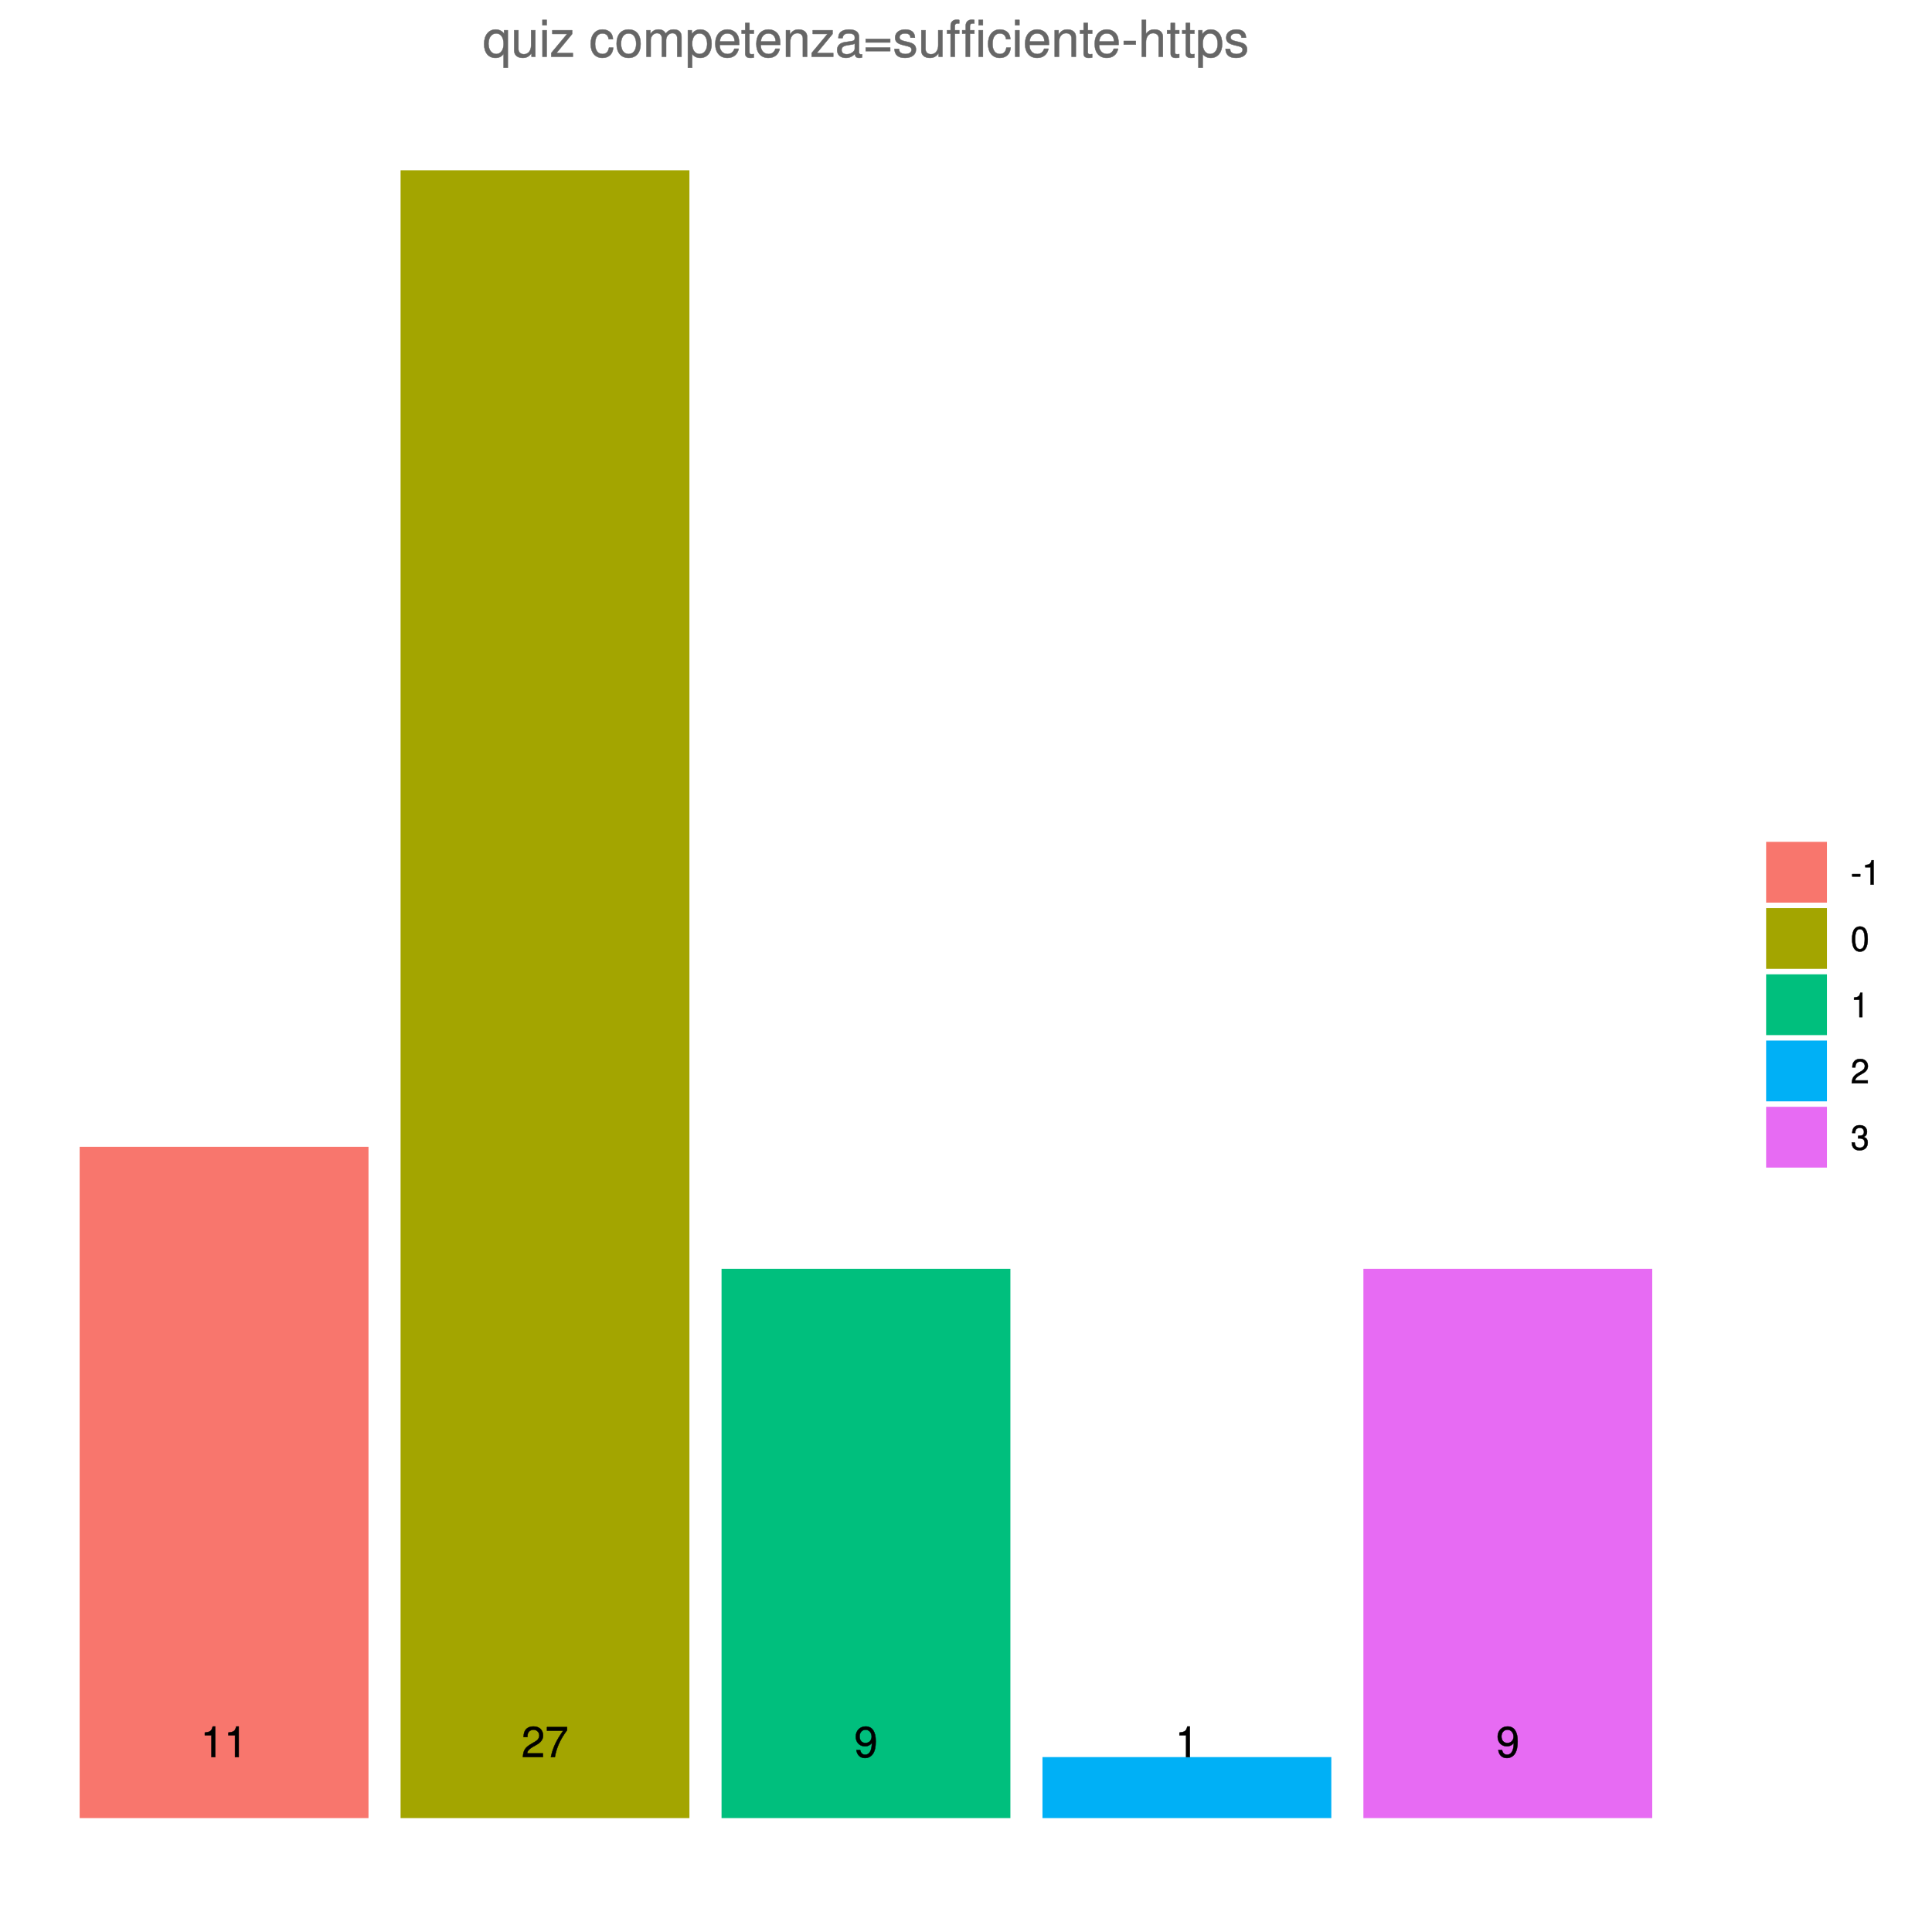
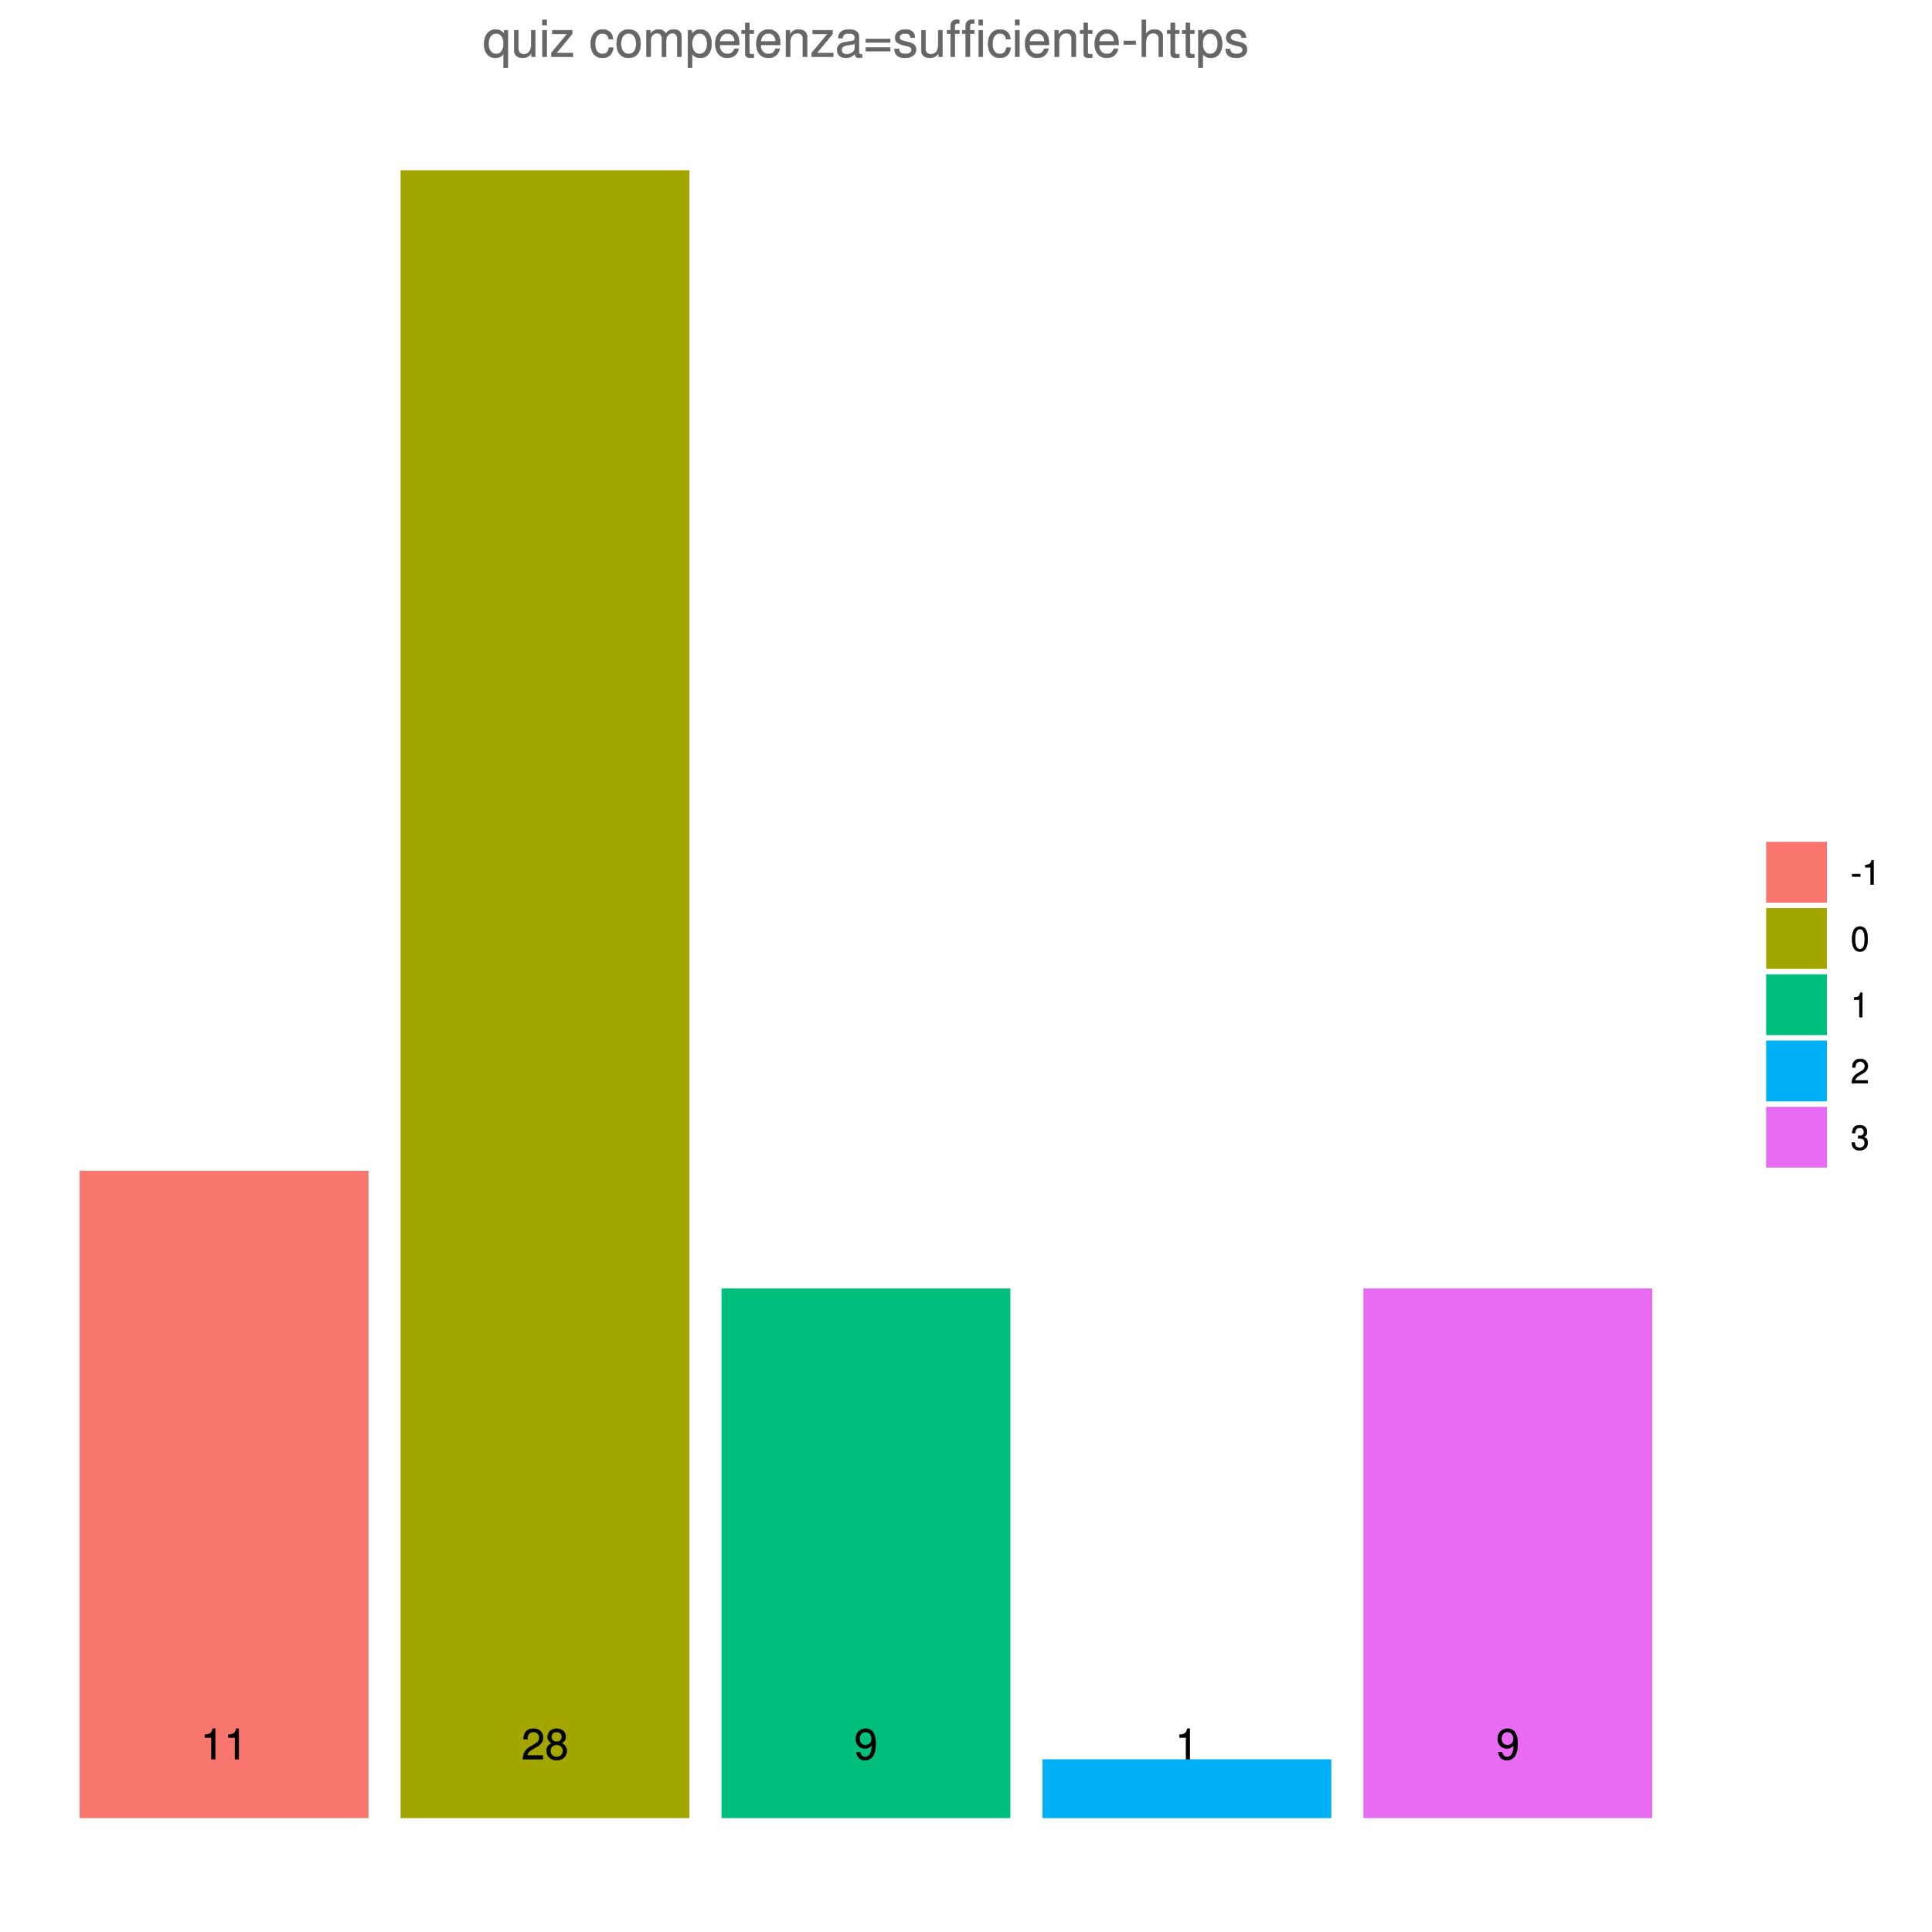
<svg xmlns="http://www.w3.org/2000/svg" width="504px" height="504px" viewBox="0 0 504 504" version="1.1">
  <g transform="translate(0, 504) scale(1, -1)">
    <g id="gridSVG" fill="none" stroke="rgb(0,0,0)" stroke-dasharray="none" stroke-width="0.75" font-size="12" font-family="Helvetica, Arial, FreeSans, Liberation Sans, Nimbus Sans L, sans-serif" opacity="1" stroke-linecap="round" stroke-linejoin="round" stroke-miterlimit="10" stroke-opacity="1" fill-opacity="0" font-weight="normal" font-style="normal">
      <g id="layout.1" class="viewport">
        <g id="layout.2" class="forcedgrob gtable gTree grob gDesc">
          <defs>
            <clipPath id="layout::background.1-11-12-1.1.clipPath">
              <rect x="0" y="0" width="504" height="504" fill="none" stroke="none" />
            </clipPath>
          </defs>
          <g id="layout::background.1-11-12-1.1" clip-path="url(#layout::background.1-11-12-1.1.clipPath)" class="viewport">
            <g id="background.1-11-12-1.1" class="forcedgrob gTableChild rect grob gDesc">
              <rect id="background.1-11-12-1.1.1" x="0" y="0" width="504" height="504" transform="" stroke-width="1.07" stroke="rgb(255,255,255)" fill="rgb(255,255,255)" stroke-dasharray="none" stroke-opacity="1" fill-opacity="1" />
            </g>
          </g>
          <defs>
            <clipPath id="layout::panel.7-5-7-5.1.clipPath">
              <rect x="8.22" y="8.22" width="435.36" height="472.85" fill="none" stroke="none" />
            </clipPath>
          </defs>
          <g id="layout::panel.7-5-7-5.1" clip-path="url(#layout::panel.7-5-7-5.1.clipPath)" class="viewport">
            <g id="panel.7-5-7-5.1" class="forcedgrob gTableChild gTree grob gDesc">
-               <g id="grill.gTree.10449.1" class="gTree grob gDesc">
-                 <g id="panel.background..rect.10445.1" class="rect grob gDesc">
-                   <rect id="panel.background..rect.10445.1.1" x="8.22" y="8.22" width="435.36" height="472.85" transform="" stroke-width="1.07" stroke="none" fill="rgb(255,255,255)" stroke-dasharray="none" stroke-opacity="0" fill-opacity="1" />
-                 </g>
-               </g>
-               <g id="geom_rect.rect.10440.1" class="rect grob gDesc">
-                 <rect id="geom_rect.rect.10440.1.1" x="20.78" y="29.71" width="75.35" height="175.13" transform="" stroke="none" fill="rgb(248,118,109)" stroke-width="1.07" stroke-dasharray="none" stroke-linecap="butt" stroke-opacity="0" fill-opacity="1" />
-                 <rect id="geom_rect.rect.10440.1.2" x="104.5" y="29.71" width="75.35" height="429.86" transform="" stroke="none" fill="rgb(163,165,0)" stroke-width="1.07" stroke-dasharray="none" stroke-linecap="butt" stroke-opacity="0" fill-opacity="1" />
-                 <rect id="geom_rect.rect.10440.1.3" x="188.23" y="29.71" width="75.35" height="143.29" transform="" stroke="none" fill="rgb(0,191,125)" stroke-width="1.07" stroke-dasharray="none" stroke-linecap="butt" stroke-opacity="0" fill-opacity="1" />
-                 <rect id="geom_rect.rect.10440.1.4" x="271.95" y="29.71" width="75.35" height="15.92" transform="" stroke="none" fill="rgb(0,176,246)" stroke-width="1.07" stroke-dasharray="none" stroke-linecap="butt" stroke-opacity="0" fill-opacity="1" />
-                 <rect id="geom_rect.rect.10440.1.5" x="355.67" y="29.71" width="75.35" height="143.29" transform="" stroke="none" fill="rgb(231,107,243)" stroke-width="1.07" stroke-dasharray="none" stroke-linecap="butt" stroke-opacity="0" fill-opacity="1" />
-               </g>
-               <g id="GRID.text.10441.1" class="text grob gDesc">
-                 <g id="GRID.text.10441.1.1" transform="translate(58.45, 45.63)" stroke-width="0.1">
-                   <g id="GRID.text.10441.1.1.scale" transform="scale(1, -1)">
-                     <text x="0" y="0" id="GRID.text.10441.1.1.text" text-anchor="middle" stroke="rgb(0,0,0)" font-size="11.04" font-family="Helvetica, Arial, FreeSans, Liberation Sans, Nimbus Sans L, sans-serif" fill="rgb(0,0,0)" stroke-opacity="1" fill-opacity="1" font-weight="normal" font-style="normal">
-                       <tspan id="GRID.text.10441.1.1.tspan.1" dy="0" x="0">11</tspan>
-                     </text>
-                   </g>
-                 </g>
-                 <g id="GRID.text.10441.1.2" transform="translate(142.18, 45.63)" stroke-width="0.1">
-                   <g id="GRID.text.10441.1.2.scale" transform="scale(1, -1)">
-                     <text x="0" y="0" id="GRID.text.10441.1.2.text" text-anchor="middle" stroke="rgb(0,0,0)" font-size="11.04" font-family="Helvetica, Arial, FreeSans, Liberation Sans, Nimbus Sans L, sans-serif" fill="rgb(0,0,0)" stroke-opacity="1" fill-opacity="1" font-weight="normal" font-style="normal">
-                       <tspan id="GRID.text.10441.1.2.tspan.1" dy="0" x="0">27</tspan>
-                     </text>
-                   </g>
-                 </g>
-                 <g id="GRID.text.10441.1.3" transform="translate(225.9, 45.63)" stroke-width="0.1">
-                   <g id="GRID.text.10441.1.3.scale" transform="scale(1, -1)">
-                     <text x="0" y="0" id="GRID.text.10441.1.3.text" text-anchor="middle" stroke="rgb(0,0,0)" font-size="11.04" font-family="Helvetica, Arial, FreeSans, Liberation Sans, Nimbus Sans L, sans-serif" fill="rgb(0,0,0)" stroke-opacity="1" fill-opacity="1" font-weight="normal" font-style="normal">
-                       <tspan id="GRID.text.10441.1.3.tspan.1" dy="0" x="0">9</tspan>
-                     </text>
-                   </g>
-                 </g>
-                 <g id="GRID.text.10441.1.4" transform="translate(309.63, 45.63)" stroke-width="0.1">
-                   <g id="GRID.text.10441.1.4.scale" transform="scale(1, -1)">
-                     <text x="0" y="0" id="GRID.text.10441.1.4.text" text-anchor="middle" stroke="rgb(0,0,0)" font-size="11.04" font-family="Helvetica, Arial, FreeSans, Liberation Sans, Nimbus Sans L, sans-serif" fill="rgb(0,0,0)" stroke-opacity="1" fill-opacity="1" font-weight="normal" font-style="normal">
-                       <tspan id="GRID.text.10441.1.4.tspan.1" dy="0" x="0">1</tspan>
-                     </text>
-                   </g>
-                 </g>
-                 <g id="GRID.text.10441.1.5" transform="translate(393.35, 45.63)" stroke-width="0.1">
-                   <g id="GRID.text.10441.1.5.scale" transform="scale(1, -1)">
-                     <text x="0" y="0" id="GRID.text.10441.1.5.text" text-anchor="middle" stroke="rgb(0,0,0)" font-size="11.04" font-family="Helvetica, Arial, FreeSans, Liberation Sans, Nimbus Sans L, sans-serif" fill="rgb(0,0,0)" stroke-opacity="1" fill-opacity="1" font-weight="normal" font-style="normal">
-                       <tspan id="GRID.text.10441.1.5.tspan.1" dy="0" x="0">9</tspan>
+               <g id="grill.gTree.10522.1" class="gTree grob gDesc">
+                 <g id="panel.background..rect.10518.1" class="rect grob gDesc">
+                   <rect id="panel.background..rect.10518.1.1" x="8.22" y="8.22" width="435.36" height="472.85" transform="" stroke-width="1.07" stroke="none" fill="rgb(255,255,255)" stroke-dasharray="none" stroke-opacity="0" fill-opacity="1" />
+                 </g>
+               </g>
+               <g id="geom_rect.rect.10513.1" class="rect grob gDesc">
+                 <rect id="geom_rect.rect.10513.1.1" x="20.78" y="29.71" width="75.35" height="168.87" transform="" stroke="none" fill="rgb(248,118,109)" stroke-width="1.07" stroke-dasharray="none" stroke-linecap="butt" stroke-opacity="0" fill-opacity="1" />
+                 <rect id="geom_rect.rect.10513.1.2" x="104.5" y="29.71" width="75.35" height="429.86" transform="" stroke="none" fill="rgb(163,165,0)" stroke-width="1.07" stroke-dasharray="none" stroke-linecap="butt" stroke-opacity="0" fill-opacity="1" />
+                 <rect id="geom_rect.rect.10513.1.3" x="188.23" y="29.71" width="75.35" height="138.17" transform="" stroke="none" fill="rgb(0,191,125)" stroke-width="1.07" stroke-dasharray="none" stroke-linecap="butt" stroke-opacity="0" fill-opacity="1" />
+                 <rect id="geom_rect.rect.10513.1.4" x="271.95" y="29.71" width="75.35" height="15.35" transform="" stroke="none" fill="rgb(0,176,246)" stroke-width="1.07" stroke-dasharray="none" stroke-linecap="butt" stroke-opacity="0" fill-opacity="1" />
+                 <rect id="geom_rect.rect.10513.1.5" x="355.67" y="29.71" width="75.35" height="138.17" transform="" stroke="none" fill="rgb(231,107,243)" stroke-width="1.07" stroke-dasharray="none" stroke-linecap="butt" stroke-opacity="0" fill-opacity="1" />
+               </g>
+               <g id="GRID.text.10514.1" class="text grob gDesc">
+                 <g id="GRID.text.10514.1.1" transform="translate(58.45, 45.06)" stroke-width="0.1">
+                   <g id="GRID.text.10514.1.1.scale" transform="scale(1, -1)">
+                     <text x="0" y="0" id="GRID.text.10514.1.1.text" text-anchor="middle" stroke="rgb(0,0,0)" font-size="11.04" font-family="Helvetica, Arial, FreeSans, Liberation Sans, Nimbus Sans L, sans-serif" fill="rgb(0,0,0)" stroke-opacity="1" fill-opacity="1" font-weight="normal" font-style="normal">
+                       <tspan id="GRID.text.10514.1.1.tspan.1" dy="0" x="0">11</tspan>
+                     </text>
+                   </g>
+                 </g>
+                 <g id="GRID.text.10514.1.2" transform="translate(142.18, 45.06)" stroke-width="0.1">
+                   <g id="GRID.text.10514.1.2.scale" transform="scale(1, -1)">
+                     <text x="0" y="0" id="GRID.text.10514.1.2.text" text-anchor="middle" stroke="rgb(0,0,0)" font-size="11.04" font-family="Helvetica, Arial, FreeSans, Liberation Sans, Nimbus Sans L, sans-serif" fill="rgb(0,0,0)" stroke-opacity="1" fill-opacity="1" font-weight="normal" font-style="normal">
+                       <tspan id="GRID.text.10514.1.2.tspan.1" dy="0" x="0">28</tspan>
+                     </text>
+                   </g>
+                 </g>
+                 <g id="GRID.text.10514.1.3" transform="translate(225.9, 45.06)" stroke-width="0.1">
+                   <g id="GRID.text.10514.1.3.scale" transform="scale(1, -1)">
+                     <text x="0" y="0" id="GRID.text.10514.1.3.text" text-anchor="middle" stroke="rgb(0,0,0)" font-size="11.04" font-family="Helvetica, Arial, FreeSans, Liberation Sans, Nimbus Sans L, sans-serif" fill="rgb(0,0,0)" stroke-opacity="1" fill-opacity="1" font-weight="normal" font-style="normal">
+                       <tspan id="GRID.text.10514.1.3.tspan.1" dy="0" x="0">9</tspan>
+                     </text>
+                   </g>
+                 </g>
+                 <g id="GRID.text.10514.1.4" transform="translate(309.63, 45.06)" stroke-width="0.1">
+                   <g id="GRID.text.10514.1.4.scale" transform="scale(1, -1)">
+                     <text x="0" y="0" id="GRID.text.10514.1.4.text" text-anchor="middle" stroke="rgb(0,0,0)" font-size="11.04" font-family="Helvetica, Arial, FreeSans, Liberation Sans, Nimbus Sans L, sans-serif" fill="rgb(0,0,0)" stroke-opacity="1" fill-opacity="1" font-weight="normal" font-style="normal">
+                       <tspan id="GRID.text.10514.1.4.tspan.1" dy="0" x="0">1</tspan>
+                     </text>
+                   </g>
+                 </g>
+                 <g id="GRID.text.10514.1.5" transform="translate(393.35, 45.06)" stroke-width="0.1">
+                   <g id="GRID.text.10514.1.5.scale" transform="scale(1, -1)">
+                     <text x="0" y="0" id="GRID.text.10514.1.5.text" text-anchor="middle" stroke="rgb(0,0,0)" font-size="11.04" font-family="Helvetica, Arial, FreeSans, Liberation Sans, Nimbus Sans L, sans-serif" fill="rgb(0,0,0)" stroke-opacity="1" fill-opacity="1" font-weight="normal" font-style="normal">
+                       <tspan id="GRID.text.10514.1.5.tspan.1" dy="0" x="0">9</tspan>
                    </text>
                  </g>
                </g>
              </g>
            </g>
          </g>
          <g id="layout::spacer.8-6-8-6.1" class="viewport" />
          <g id="layout::spacer.8-4-8-4.1" class="viewport" />
          <g id="layout::spacer.6-6-6-6.1" class="viewport" />
          <g id="layout::spacer.6-4-6-4.1" class="viewport" />
          <g id="layout::axis-t.6-5-6-5.1" class="viewport" />
          <g id="layout::axis-l.7-4-7-4.1" class="viewport">
-             <g id="layout::axis-l.7-4-7-4::GRID.VP.2720.1" class="viewport">
+             <g id="layout::axis-l.7-4-7-4::GRID.VP.2741.1" class="viewport">
              <g id="axis-l.7-4-7-4.1" class="forcedgrob gTableChild absoluteGrob gTree grob gDesc">
-                 <g id="layout::axis-l.7-4-7-4::GRID.VP.2720::axis.1" class="viewport">
+                 <g id="layout::axis-l.7-4-7-4::GRID.VP.2741::axis.1" class="viewport">
                  <g id="axis.1" class="forcedgrob gtable gTree grob gDesc">
-                     <g id="layout::axis-l.7-4-7-4::GRID.VP.2720::axis::axis.1-1-1-1.1" class="viewport" />
-                     <g id="layout::axis-l.7-4-7-4::GRID.VP.2720::axis::axis.1-2-1-2.1" class="viewport" />
+                     <g id="layout::axis-l.7-4-7-4::GRID.VP.2741::axis::axis.1-1-1-1.1" class="viewport" />
+                     <g id="layout::axis-l.7-4-7-4::GRID.VP.2741::axis::axis.1-2-1-2.1" class="viewport" />
                  </g>
                </g>
              </g>
            </g>
          </g>
          <g id="layout::axis-r.7-6-7-6.1" class="viewport" />
          <g id="layout::axis-b.8-5-8-5.1" class="viewport">
-             <g id="layout::axis-b.8-5-8-5::GRID.VP.2719.1" class="viewport">
+             <g id="layout::axis-b.8-5-8-5::GRID.VP.2740.1" class="viewport">
              <g id="axis-b.8-5-8-5.1" class="forcedgrob gTableChild absoluteGrob gTree grob gDesc">
-                 <g id="layout::axis-b.8-5-8-5::GRID.VP.2719::axis.1" class="viewport">
+                 <g id="layout::axis-b.8-5-8-5::GRID.VP.2740::axis.1" class="viewport">
                  <g id="axis.2" class="forcedgrob gtable gTree grob gDesc">
-                     <g id="layout::axis-b.8-5-8-5::GRID.VP.2719::axis::axis.1-1-1-1.1" class="viewport" />
-                     <g id="layout::axis-b.8-5-8-5::GRID.VP.2719::axis::axis.2-1-2-1.1" class="viewport" />
+                     <g id="layout::axis-b.8-5-8-5::GRID.VP.2740::axis::axis.1-1-1-1.1" class="viewport" />
+                     <g id="layout::axis-b.8-5-8-5::GRID.VP.2740::axis::axis.2-1-2-1.1" class="viewport" />
                  </g>
                </g>
              </g>
            </g>
          </g>
          <g id="layout::xlab-t.5-5-5-5.1" class="viewport" />
          <g id="layout::xlab-b.9-5-9-5.1" class="viewport" />
          <g id="layout::ylab-l.7-3-7-3.1" class="viewport" />
          <g id="layout::ylab-r.7-7-7-7.1" class="viewport" />
          <g id="layout::guide-box.7-9-7-9.1" class="viewport">
-             <g id="layout::guide-box.7-9-7-9::GRID.VP.2737.1" class="viewport">
-               <g id="layout::guide-box.7-9-7-9::GRID.VP.2737::guide-box.7-9-7-9.1" class="viewport">
+             <g id="layout::guide-box.7-9-7-9::GRID.VP.2758.1" class="viewport">
+               <g id="layout::guide-box.7-9-7-9::GRID.VP.2758::guide-box.7-9-7-9.1" class="viewport">
                <g id="guide-box.7-9-7-9.1" class="forcedgrob gTableChild gtable gTree grob gDesc">
-                   <g id="layout::guide-box.7-9-7-9::GRID.VP.2737::guide-box.7-9-7-9::legend.box.background.2-4-4-2.1" class="viewport" />
-                   <g id="layout::guide-box.7-9-7-9::GRID.VP.2737::guide-box.7-9-7-9::guides.3-3-3-3.1" class="viewport">
-                     <g id="layout::guide-box.7-9-7-9::GRID.VP.2737::guide-box.7-9-7-9::guides.3-3-3-3::GRID.VP.2736.1" class="viewport">
-                       <g id="layout::guide-box.7-9-7-9::GRID.VP.2737::guide-box.7-9-7-9::guides.3-3-3-3::GRID.VP.2736::guides.3-3-3-3.1" class="viewport">
+                   <g id="layout::guide-box.7-9-7-9::GRID.VP.2758::guide-box.7-9-7-9::legend.box.background.2-4-4-2.1" class="viewport" />
+                   <g id="layout::guide-box.7-9-7-9::GRID.VP.2758::guide-box.7-9-7-9::guides.3-3-3-3.1" class="viewport">
+                     <g id="layout::guide-box.7-9-7-9::GRID.VP.2758::guide-box.7-9-7-9::guides.3-3-3-3::GRID.VP.2757.1" class="viewport">
+                       <g id="layout::guide-box.7-9-7-9::GRID.VP.2758::guide-box.7-9-7-9::guides.3-3-3-3::GRID.VP.2757::guides.3-3-3-3.1" class="viewport">
                        <g id="guides.3-3-3-3.1" class="forcedgrob gTableChild gtable gTree grob gDesc">
-                           <g id="layout::guide-box.7-9-7-9::GRID.VP.2737::guide-box.7-9-7-9::guides.3-3-3-3::GRID.VP.2736::guides.3-3-3-3::background.1-6-9-1.1" class="viewport">
+                           <g id="layout::guide-box.7-9-7-9::GRID.VP.2758::guide-box.7-9-7-9::guides.3-3-3-3::GRID.VP.2757::guides.3-3-3-3::background.1-6-9-1.1" class="viewport">
                            <g id="background.1-6-9-1.1" class="forcedgrob gTableChild rect grob gDesc">
                              <rect id="background.1-6-9-1.1.1" x="454.54" y="193.22" width="43.98" height="102.84" transform="" stroke-width="1.07" stroke="none" fill="rgb(255,255,255)" stroke-dasharray="none" stroke-opacity="0" fill-opacity="1" />
                            </g>
                          </g>
-                           <g id="layout::guide-box.7-9-7-9::GRID.VP.2737::guide-box.7-9-7-9::guides.3-3-3-3::GRID.VP.2736::guides.3-3-3-3::title.2-5-2-2.1" class="viewport" />
-                           <g id="layout::guide-box.7-9-7-9::GRID.VP.2737::guide-box.7-9-7-9::guides.3-3-3-3::GRID.VP.2736::guides.3-3-3-3::key-3-1-bg.4-2-4-2.1" class="viewport" />
-                           <g id="layout::guide-box.7-9-7-9::GRID.VP.2737::guide-box.7-9-7-9::guides.3-3-3-3::GRID.VP.2736::guides.3-3-3-3::key-3-1-1.4-2-4-2.1" class="viewport">
+                           <g id="layout::guide-box.7-9-7-9::GRID.VP.2758::guide-box.7-9-7-9::guides.3-3-3-3::GRID.VP.2757::guides.3-3-3-3::title.2-5-2-2.1" class="viewport" />
+                           <g id="layout::guide-box.7-9-7-9::GRID.VP.2758::guide-box.7-9-7-9::guides.3-3-3-3::GRID.VP.2757::guides.3-3-3-3::key-3-1-bg.4-2-4-2.1" class="viewport" />
+                           <g id="layout::guide-box.7-9-7-9::GRID.VP.2758::guide-box.7-9-7-9::guides.3-3-3-3::GRID.VP.2757::guides.3-3-3-3::key-3-1-1.4-2-4-2.1" class="viewport">
                            <g id="key-3-1-1.4-2-4-2.1" class="forcedgrob gTableChild rect grob gDesc">
                              <rect id="key-3-1-1.4-2-4-2.1.1" x="460.73" y="268.53" width="15.86" height="15.86" transform="" stroke="none" fill="rgb(248,118,109)" stroke-dasharray="none" stroke-width="1.07" stroke-linejoin="miter" stroke-opacity="0" fill-opacity="1" />
                            </g>
                          </g>
-                           <g id="layout::guide-box.7-9-7-9::GRID.VP.2737::guide-box.7-9-7-9::guides.3-3-3-3::GRID.VP.2736::guides.3-3-3-3::key-4-1-bg.5-2-5-2.1" class="viewport" />
-                           <g id="layout::guide-box.7-9-7-9::GRID.VP.2737::guide-box.7-9-7-9::guides.3-3-3-3::GRID.VP.2736::guides.3-3-3-3::key-4-1-1.5-2-5-2.1" class="viewport">
+                           <g id="layout::guide-box.7-9-7-9::GRID.VP.2758::guide-box.7-9-7-9::guides.3-3-3-3::GRID.VP.2757::guides.3-3-3-3::key-4-1-bg.5-2-5-2.1" class="viewport" />
+                           <g id="layout::guide-box.7-9-7-9::GRID.VP.2758::guide-box.7-9-7-9::guides.3-3-3-3::GRID.VP.2757::guides.3-3-3-3::key-4-1-1.5-2-5-2.1" class="viewport">
                            <g id="key-4-1-1.5-2-5-2.1" class="forcedgrob gTableChild rect grob gDesc">
                              <rect id="key-4-1-1.5-2-5-2.1.1" x="460.73" y="251.25" width="15.86" height="15.86" transform="" stroke="none" fill="rgb(163,165,0)" stroke-dasharray="none" stroke-width="1.07" stroke-linejoin="miter" stroke-opacity="0" fill-opacity="1" />
                            </g>
                          </g>
-                           <g id="layout::guide-box.7-9-7-9::GRID.VP.2737::guide-box.7-9-7-9::guides.3-3-3-3::GRID.VP.2736::guides.3-3-3-3::key-5-1-bg.6-2-6-2.1" class="viewport" />
-                           <g id="layout::guide-box.7-9-7-9::GRID.VP.2737::guide-box.7-9-7-9::guides.3-3-3-3::GRID.VP.2736::guides.3-3-3-3::key-5-1-1.6-2-6-2.1" class="viewport">
+                           <g id="layout::guide-box.7-9-7-9::GRID.VP.2758::guide-box.7-9-7-9::guides.3-3-3-3::GRID.VP.2757::guides.3-3-3-3::key-5-1-bg.6-2-6-2.1" class="viewport" />
+                           <g id="layout::guide-box.7-9-7-9::GRID.VP.2758::guide-box.7-9-7-9::guides.3-3-3-3::GRID.VP.2757::guides.3-3-3-3::key-5-1-1.6-2-6-2.1" class="viewport">
                            <g id="key-5-1-1.6-2-6-2.1" class="forcedgrob gTableChild rect grob gDesc">
                              <rect id="key-5-1-1.6-2-6-2.1.1" x="460.73" y="233.97" width="15.86" height="15.86" transform="" stroke="none" fill="rgb(0,191,125)" stroke-dasharray="none" stroke-width="1.07" stroke-linejoin="miter" stroke-opacity="0" fill-opacity="1" />
                            </g>
                          </g>
-                           <g id="layout::guide-box.7-9-7-9::GRID.VP.2737::guide-box.7-9-7-9::guides.3-3-3-3::GRID.VP.2736::guides.3-3-3-3::key-6-1-bg.7-2-7-2.1" class="viewport" />
-                           <g id="layout::guide-box.7-9-7-9::GRID.VP.2737::guide-box.7-9-7-9::guides.3-3-3-3::GRID.VP.2736::guides.3-3-3-3::key-6-1-1.7-2-7-2.1" class="viewport">
+                           <g id="layout::guide-box.7-9-7-9::GRID.VP.2758::guide-box.7-9-7-9::guides.3-3-3-3::GRID.VP.2757::guides.3-3-3-3::key-6-1-bg.7-2-7-2.1" class="viewport" />
+                           <g id="layout::guide-box.7-9-7-9::GRID.VP.2758::guide-box.7-9-7-9::guides.3-3-3-3::GRID.VP.2757::guides.3-3-3-3::key-6-1-1.7-2-7-2.1" class="viewport">
                            <g id="key-6-1-1.7-2-7-2.1" class="forcedgrob gTableChild rect grob gDesc">
                              <rect id="key-6-1-1.7-2-7-2.1.1" x="460.73" y="216.69" width="15.86" height="15.86" transform="" stroke="none" fill="rgb(0,176,246)" stroke-dasharray="none" stroke-width="1.07" stroke-linejoin="miter" stroke-opacity="0" fill-opacity="1" />
                            </g>
                          </g>
-                           <g id="layout::guide-box.7-9-7-9::GRID.VP.2737::guide-box.7-9-7-9::guides.3-3-3-3::GRID.VP.2736::guides.3-3-3-3::key-7-1-bg.8-2-8-2.1" class="viewport" />
-                           <g id="layout::guide-box.7-9-7-9::GRID.VP.2737::guide-box.7-9-7-9::guides.3-3-3-3::GRID.VP.2736::guides.3-3-3-3::key-7-1-1.8-2-8-2.1" class="viewport">
+                           <g id="layout::guide-box.7-9-7-9::GRID.VP.2758::guide-box.7-9-7-9::guides.3-3-3-3::GRID.VP.2757::guides.3-3-3-3::key-7-1-bg.8-2-8-2.1" class="viewport" />
+                           <g id="layout::guide-box.7-9-7-9::GRID.VP.2758::guide-box.7-9-7-9::guides.3-3-3-3::GRID.VP.2757::guides.3-3-3-3::key-7-1-1.8-2-8-2.1" class="viewport">
                            <g id="key-7-1-1.8-2-8-2.1" class="forcedgrob gTableChild rect grob gDesc">
                              <rect id="key-7-1-1.8-2-8-2.1.1" x="460.73" y="199.41" width="15.86" height="15.86" transform="" stroke="none" fill="rgb(231,107,243)" stroke-dasharray="none" stroke-width="1.07" stroke-linejoin="miter" stroke-opacity="0" fill-opacity="1" />
                            </g>
                          </g>
-                           <g id="layout::guide-box.7-9-7-9::GRID.VP.2737::guide-box.7-9-7-9::guides.3-3-3-3::GRID.VP.2736::guides.3-3-3-3::label-3-3.4-4-4-4.1" class="viewport">
-                             <g id="layout::guide-box.7-9-7-9::GRID.VP.2737::guide-box.7-9-7-9::guides.3-3-3-3::GRID.VP.2736::guides.3-3-3-3::label-3-3.4-4-4-4::GRID.VP.2731.1" class="viewport">
+                           <g id="layout::guide-box.7-9-7-9::GRID.VP.2758::guide-box.7-9-7-9::guides.3-3-3-3::GRID.VP.2757::guides.3-3-3-3::label-3-3.4-4-4-4.1" class="viewport">
+                             <g id="layout::guide-box.7-9-7-9::GRID.VP.2758::guide-box.7-9-7-9::guides.3-3-3-3::GRID.VP.2757::guides.3-3-3-3::label-3-3.4-4-4-4::GRID.VP.2752.1" class="viewport">
                              <g id="label-3-3.4-4-4-4.1" class="forcedgrob gTableChild gTree grob gDesc">
-                                 <g id="layout::guide-box.7-9-7-9::GRID.VP.2737::guide-box.7-9-7-9::guides.3-3-3-3::GRID.VP.2736::guides.3-3-3-3::label-3-3.4-4-4-4::GRID.VP.2731::GRID.VP.2721.1" font-size="8.8" stroke="rgb(0,0,0)" font-family="Helvetica, Arial, FreeSans, Liberation Sans, Nimbus Sans L, sans-serif" stroke-opacity="1" font-weight="normal" font-style="normal" class="viewport">
-                                   <g id="layout::guide-box.7-9-7-9::GRID.VP.2737::guide-box.7-9-7-9::guides.3-3-3-3::GRID.VP.2736::guides.3-3-3-3::label-3-3.4-4-4-4::GRID.VP.2731::GRID.VP.2721::GRID.VP.2722.1" class="viewport">
-                                     <g id="guide.label.titleGrob.10463.1" class="titleGrob gTree grob gDesc">
-                                       <g id="GRID.text.10461.1" class="text grob gDesc">
-                                         <g id="GRID.text.10461.1.1" transform="translate(482.78, 276.46)" stroke-width="0.1">
-                                           <g id="GRID.text.10461.1.1.scale" transform="scale(1, -1)">
-                                             <text x="0" y="0" id="GRID.text.10461.1.1.text" text-anchor="start" font-size="8.8" stroke="rgb(0,0,0)" font-family="Helvetica, Arial, FreeSans, Liberation Sans, Nimbus Sans L, sans-serif" fill="rgb(0,0,0)" stroke-opacity="1" fill-opacity="1" font-weight="normal" font-style="normal">
-                                               <tspan id="GRID.text.10461.1.1.tspan.1" dy="3.23" x="0">-1</tspan>
-                                             </text>
-                                           </g>
-                                         </g>
-                                       </g>
-                                     </g>
-                                   </g>
-                                 </g>
-                               </g>
-                             </g>
-                           </g>
-                           <g id="layout::guide-box.7-9-7-9::GRID.VP.2737::guide-box.7-9-7-9::guides.3-3-3-3::GRID.VP.2736::guides.3-3-3-3::label-4-3.5-4-5-4.1" class="viewport">
-                             <g id="layout::guide-box.7-9-7-9::GRID.VP.2737::guide-box.7-9-7-9::guides.3-3-3-3::GRID.VP.2736::guides.3-3-3-3::label-4-3.5-4-5-4::GRID.VP.2732.1" class="viewport">
+                                 <g id="layout::guide-box.7-9-7-9::GRID.VP.2758::guide-box.7-9-7-9::guides.3-3-3-3::GRID.VP.2757::guides.3-3-3-3::label-3-3.4-4-4-4::GRID.VP.2752::GRID.VP.2742.1" font-size="8.8" stroke="rgb(0,0,0)" font-family="Helvetica, Arial, FreeSans, Liberation Sans, Nimbus Sans L, sans-serif" stroke-opacity="1" font-weight="normal" font-style="normal" class="viewport">
+                                   <g id="layout::guide-box.7-9-7-9::GRID.VP.2758::guide-box.7-9-7-9::guides.3-3-3-3::GRID.VP.2757::guides.3-3-3-3::label-3-3.4-4-4-4::GRID.VP.2752::GRID.VP.2742::GRID.VP.2743.1" class="viewport">
+                                     <g id="guide.label.titleGrob.10536.1" class="titleGrob gTree grob gDesc">
+                                       <g id="GRID.text.10534.1" class="text grob gDesc">
+                                         <g id="GRID.text.10534.1.1" transform="translate(482.78, 276.46)" stroke-width="0.1">
+                                           <g id="GRID.text.10534.1.1.scale" transform="scale(1, -1)">
+                                             <text x="0" y="0" id="GRID.text.10534.1.1.text" text-anchor="start" font-size="8.8" stroke="rgb(0,0,0)" font-family="Helvetica, Arial, FreeSans, Liberation Sans, Nimbus Sans L, sans-serif" fill="rgb(0,0,0)" stroke-opacity="1" fill-opacity="1" font-weight="normal" font-style="normal">
+                                               <tspan id="GRID.text.10534.1.1.tspan.1" dy="3.23" x="0">-1</tspan>
+                                             </text>
+                                           </g>
+                                         </g>
+                                       </g>
+                                     </g>
+                                   </g>
+                                 </g>
+                               </g>
+                             </g>
+                           </g>
+                           <g id="layout::guide-box.7-9-7-9::GRID.VP.2758::guide-box.7-9-7-9::guides.3-3-3-3::GRID.VP.2757::guides.3-3-3-3::label-4-3.5-4-5-4.1" class="viewport">
+                             <g id="layout::guide-box.7-9-7-9::GRID.VP.2758::guide-box.7-9-7-9::guides.3-3-3-3::GRID.VP.2757::guides.3-3-3-3::label-4-3.5-4-5-4::GRID.VP.2753.1" class="viewport">
                              <g id="label-4-3.5-4-5-4.1" class="forcedgrob gTableChild gTree grob gDesc">
-                                 <g id="layout::guide-box.7-9-7-9::GRID.VP.2737::guide-box.7-9-7-9::guides.3-3-3-3::GRID.VP.2736::guides.3-3-3-3::label-4-3.5-4-5-4::GRID.VP.2732::GRID.VP.2723.1" font-size="8.8" stroke="rgb(0,0,0)" font-family="Helvetica, Arial, FreeSans, Liberation Sans, Nimbus Sans L, sans-serif" stroke-opacity="1" font-weight="normal" font-style="normal" class="viewport">
-                                   <g id="layout::guide-box.7-9-7-9::GRID.VP.2737::guide-box.7-9-7-9::guides.3-3-3-3::GRID.VP.2736::guides.3-3-3-3::label-4-3.5-4-5-4::GRID.VP.2732::GRID.VP.2723::GRID.VP.2724.1" class="viewport">
-                                     <g id="guide.label.titleGrob.10466.1" class="titleGrob gTree grob gDesc">
-                                       <g id="GRID.text.10464.1" class="text grob gDesc">
-                                         <g id="GRID.text.10464.1.1" transform="translate(482.78, 259.18)" stroke-width="0.1">
-                                           <g id="GRID.text.10464.1.1.scale" transform="scale(1, -1)">
-                                             <text x="0" y="0" id="GRID.text.10464.1.1.text" text-anchor="start" font-size="8.8" stroke="rgb(0,0,0)" font-family="Helvetica, Arial, FreeSans, Liberation Sans, Nimbus Sans L, sans-serif" fill="rgb(0,0,0)" stroke-opacity="1" fill-opacity="1" font-weight="normal" font-style="normal">
-                                               <tspan id="GRID.text.10464.1.1.tspan.1" dy="3.23" x="0">0</tspan>
-                                             </text>
-                                           </g>
-                                         </g>
-                                       </g>
-                                     </g>
-                                   </g>
-                                 </g>
-                               </g>
-                             </g>
-                           </g>
-                           <g id="layout::guide-box.7-9-7-9::GRID.VP.2737::guide-box.7-9-7-9::guides.3-3-3-3::GRID.VP.2736::guides.3-3-3-3::label-5-3.6-4-6-4.1" class="viewport">
-                             <g id="layout::guide-box.7-9-7-9::GRID.VP.2737::guide-box.7-9-7-9::guides.3-3-3-3::GRID.VP.2736::guides.3-3-3-3::label-5-3.6-4-6-4::GRID.VP.2733.1" class="viewport">
+                                 <g id="layout::guide-box.7-9-7-9::GRID.VP.2758::guide-box.7-9-7-9::guides.3-3-3-3::GRID.VP.2757::guides.3-3-3-3::label-4-3.5-4-5-4::GRID.VP.2753::GRID.VP.2744.1" font-size="8.8" stroke="rgb(0,0,0)" font-family="Helvetica, Arial, FreeSans, Liberation Sans, Nimbus Sans L, sans-serif" stroke-opacity="1" font-weight="normal" font-style="normal" class="viewport">
+                                   <g id="layout::guide-box.7-9-7-9::GRID.VP.2758::guide-box.7-9-7-9::guides.3-3-3-3::GRID.VP.2757::guides.3-3-3-3::label-4-3.5-4-5-4::GRID.VP.2753::GRID.VP.2744::GRID.VP.2745.1" class="viewport">
+                                     <g id="guide.label.titleGrob.10539.1" class="titleGrob gTree grob gDesc">
+                                       <g id="GRID.text.10537.1" class="text grob gDesc">
+                                         <g id="GRID.text.10537.1.1" transform="translate(482.78, 259.18)" stroke-width="0.1">
+                                           <g id="GRID.text.10537.1.1.scale" transform="scale(1, -1)">
+                                             <text x="0" y="0" id="GRID.text.10537.1.1.text" text-anchor="start" font-size="8.8" stroke="rgb(0,0,0)" font-family="Helvetica, Arial, FreeSans, Liberation Sans, Nimbus Sans L, sans-serif" fill="rgb(0,0,0)" stroke-opacity="1" fill-opacity="1" font-weight="normal" font-style="normal">
+                                               <tspan id="GRID.text.10537.1.1.tspan.1" dy="3.23" x="0">0</tspan>
+                                             </text>
+                                           </g>
+                                         </g>
+                                       </g>
+                                     </g>
+                                   </g>
+                                 </g>
+                               </g>
+                             </g>
+                           </g>
+                           <g id="layout::guide-box.7-9-7-9::GRID.VP.2758::guide-box.7-9-7-9::guides.3-3-3-3::GRID.VP.2757::guides.3-3-3-3::label-5-3.6-4-6-4.1" class="viewport">
+                             <g id="layout::guide-box.7-9-7-9::GRID.VP.2758::guide-box.7-9-7-9::guides.3-3-3-3::GRID.VP.2757::guides.3-3-3-3::label-5-3.6-4-6-4::GRID.VP.2754.1" class="viewport">
                              <g id="label-5-3.6-4-6-4.1" class="forcedgrob gTableChild gTree grob gDesc">
-                                 <g id="layout::guide-box.7-9-7-9::GRID.VP.2737::guide-box.7-9-7-9::guides.3-3-3-3::GRID.VP.2736::guides.3-3-3-3::label-5-3.6-4-6-4::GRID.VP.2733::GRID.VP.2725.1" font-size="8.8" stroke="rgb(0,0,0)" font-family="Helvetica, Arial, FreeSans, Liberation Sans, Nimbus Sans L, sans-serif" stroke-opacity="1" font-weight="normal" font-style="normal" class="viewport">
-                                   <g id="layout::guide-box.7-9-7-9::GRID.VP.2737::guide-box.7-9-7-9::guides.3-3-3-3::GRID.VP.2736::guides.3-3-3-3::label-5-3.6-4-6-4::GRID.VP.2733::GRID.VP.2725::GRID.VP.2726.1" class="viewport">
-                                     <g id="guide.label.titleGrob.10469.1" class="titleGrob gTree grob gDesc">
-                                       <g id="GRID.text.10467.1" class="text grob gDesc">
-                                         <g id="GRID.text.10467.1.1" transform="translate(482.78, 241.9)" stroke-width="0.1">
-                                           <g id="GRID.text.10467.1.1.scale" transform="scale(1, -1)">
-                                             <text x="0" y="0" id="GRID.text.10467.1.1.text" text-anchor="start" font-size="8.8" stroke="rgb(0,0,0)" font-family="Helvetica, Arial, FreeSans, Liberation Sans, Nimbus Sans L, sans-serif" fill="rgb(0,0,0)" stroke-opacity="1" fill-opacity="1" font-weight="normal" font-style="normal">
-                                               <tspan id="GRID.text.10467.1.1.tspan.1" dy="3.23" x="0">1</tspan>
-                                             </text>
-                                           </g>
-                                         </g>
-                                       </g>
-                                     </g>
-                                   </g>
-                                 </g>
-                               </g>
-                             </g>
-                           </g>
-                           <g id="layout::guide-box.7-9-7-9::GRID.VP.2737::guide-box.7-9-7-9::guides.3-3-3-3::GRID.VP.2736::guides.3-3-3-3::label-6-3.7-4-7-4.1" class="viewport">
-                             <g id="layout::guide-box.7-9-7-9::GRID.VP.2737::guide-box.7-9-7-9::guides.3-3-3-3::GRID.VP.2736::guides.3-3-3-3::label-6-3.7-4-7-4::GRID.VP.2734.1" class="viewport">
+                                 <g id="layout::guide-box.7-9-7-9::GRID.VP.2758::guide-box.7-9-7-9::guides.3-3-3-3::GRID.VP.2757::guides.3-3-3-3::label-5-3.6-4-6-4::GRID.VP.2754::GRID.VP.2746.1" font-size="8.8" stroke="rgb(0,0,0)" font-family="Helvetica, Arial, FreeSans, Liberation Sans, Nimbus Sans L, sans-serif" stroke-opacity="1" font-weight="normal" font-style="normal" class="viewport">
+                                   <g id="layout::guide-box.7-9-7-9::GRID.VP.2758::guide-box.7-9-7-9::guides.3-3-3-3::GRID.VP.2757::guides.3-3-3-3::label-5-3.6-4-6-4::GRID.VP.2754::GRID.VP.2746::GRID.VP.2747.1" class="viewport">
+                                     <g id="guide.label.titleGrob.10542.1" class="titleGrob gTree grob gDesc">
+                                       <g id="GRID.text.10540.1" class="text grob gDesc">
+                                         <g id="GRID.text.10540.1.1" transform="translate(482.78, 241.9)" stroke-width="0.1">
+                                           <g id="GRID.text.10540.1.1.scale" transform="scale(1, -1)">
+                                             <text x="0" y="0" id="GRID.text.10540.1.1.text" text-anchor="start" font-size="8.8" stroke="rgb(0,0,0)" font-family="Helvetica, Arial, FreeSans, Liberation Sans, Nimbus Sans L, sans-serif" fill="rgb(0,0,0)" stroke-opacity="1" fill-opacity="1" font-weight="normal" font-style="normal">
+                                               <tspan id="GRID.text.10540.1.1.tspan.1" dy="3.23" x="0">1</tspan>
+                                             </text>
+                                           </g>
+                                         </g>
+                                       </g>
+                                     </g>
+                                   </g>
+                                 </g>
+                               </g>
+                             </g>
+                           </g>
+                           <g id="layout::guide-box.7-9-7-9::GRID.VP.2758::guide-box.7-9-7-9::guides.3-3-3-3::GRID.VP.2757::guides.3-3-3-3::label-6-3.7-4-7-4.1" class="viewport">
+                             <g id="layout::guide-box.7-9-7-9::GRID.VP.2758::guide-box.7-9-7-9::guides.3-3-3-3::GRID.VP.2757::guides.3-3-3-3::label-6-3.7-4-7-4::GRID.VP.2755.1" class="viewport">
                              <g id="label-6-3.7-4-7-4.1" class="forcedgrob gTableChild gTree grob gDesc">
-                                 <g id="layout::guide-box.7-9-7-9::GRID.VP.2737::guide-box.7-9-7-9::guides.3-3-3-3::GRID.VP.2736::guides.3-3-3-3::label-6-3.7-4-7-4::GRID.VP.2734::GRID.VP.2727.1" font-size="8.8" stroke="rgb(0,0,0)" font-family="Helvetica, Arial, FreeSans, Liberation Sans, Nimbus Sans L, sans-serif" stroke-opacity="1" font-weight="normal" font-style="normal" class="viewport">
-                                   <g id="layout::guide-box.7-9-7-9::GRID.VP.2737::guide-box.7-9-7-9::guides.3-3-3-3::GRID.VP.2736::guides.3-3-3-3::label-6-3.7-4-7-4::GRID.VP.2734::GRID.VP.2727::GRID.VP.2728.1" class="viewport">
-                                     <g id="guide.label.titleGrob.10472.1" class="titleGrob gTree grob gDesc">
-                                       <g id="GRID.text.10470.1" class="text grob gDesc">
-                                         <g id="GRID.text.10470.1.1" transform="translate(482.78, 224.62)" stroke-width="0.1">
-                                           <g id="GRID.text.10470.1.1.scale" transform="scale(1, -1)">
-                                             <text x="0" y="0" id="GRID.text.10470.1.1.text" text-anchor="start" font-size="8.8" stroke="rgb(0,0,0)" font-family="Helvetica, Arial, FreeSans, Liberation Sans, Nimbus Sans L, sans-serif" fill="rgb(0,0,0)" stroke-opacity="1" fill-opacity="1" font-weight="normal" font-style="normal">
-                                               <tspan id="GRID.text.10470.1.1.tspan.1" dy="3.23" x="0">2</tspan>
-                                             </text>
-                                           </g>
-                                         </g>
-                                       </g>
-                                     </g>
-                                   </g>
-                                 </g>
-                               </g>
-                             </g>
-                           </g>
-                           <g id="layout::guide-box.7-9-7-9::GRID.VP.2737::guide-box.7-9-7-9::guides.3-3-3-3::GRID.VP.2736::guides.3-3-3-3::label-7-3.8-4-8-4.1" class="viewport">
-                             <g id="layout::guide-box.7-9-7-9::GRID.VP.2737::guide-box.7-9-7-9::guides.3-3-3-3::GRID.VP.2736::guides.3-3-3-3::label-7-3.8-4-8-4::GRID.VP.2735.1" class="viewport">
+                                 <g id="layout::guide-box.7-9-7-9::GRID.VP.2758::guide-box.7-9-7-9::guides.3-3-3-3::GRID.VP.2757::guides.3-3-3-3::label-6-3.7-4-7-4::GRID.VP.2755::GRID.VP.2748.1" font-size="8.8" stroke="rgb(0,0,0)" font-family="Helvetica, Arial, FreeSans, Liberation Sans, Nimbus Sans L, sans-serif" stroke-opacity="1" font-weight="normal" font-style="normal" class="viewport">
+                                   <g id="layout::guide-box.7-9-7-9::GRID.VP.2758::guide-box.7-9-7-9::guides.3-3-3-3::GRID.VP.2757::guides.3-3-3-3::label-6-3.7-4-7-4::GRID.VP.2755::GRID.VP.2748::GRID.VP.2749.1" class="viewport">
+                                     <g id="guide.label.titleGrob.10545.1" class="titleGrob gTree grob gDesc">
+                                       <g id="GRID.text.10543.1" class="text grob gDesc">
+                                         <g id="GRID.text.10543.1.1" transform="translate(482.78, 224.62)" stroke-width="0.1">
+                                           <g id="GRID.text.10543.1.1.scale" transform="scale(1, -1)">
+                                             <text x="0" y="0" id="GRID.text.10543.1.1.text" text-anchor="start" font-size="8.8" stroke="rgb(0,0,0)" font-family="Helvetica, Arial, FreeSans, Liberation Sans, Nimbus Sans L, sans-serif" fill="rgb(0,0,0)" stroke-opacity="1" fill-opacity="1" font-weight="normal" font-style="normal">
+                                               <tspan id="GRID.text.10543.1.1.tspan.1" dy="3.23" x="0">2</tspan>
+                                             </text>
+                                           </g>
+                                         </g>
+                                       </g>
+                                     </g>
+                                   </g>
+                                 </g>
+                               </g>
+                             </g>
+                           </g>
+                           <g id="layout::guide-box.7-9-7-9::GRID.VP.2758::guide-box.7-9-7-9::guides.3-3-3-3::GRID.VP.2757::guides.3-3-3-3::label-7-3.8-4-8-4.1" class="viewport">
+                             <g id="layout::guide-box.7-9-7-9::GRID.VP.2758::guide-box.7-9-7-9::guides.3-3-3-3::GRID.VP.2757::guides.3-3-3-3::label-7-3.8-4-8-4::GRID.VP.2756.1" class="viewport">
                              <g id="label-7-3.8-4-8-4.1" class="forcedgrob gTableChild gTree grob gDesc">
-                                 <g id="layout::guide-box.7-9-7-9::GRID.VP.2737::guide-box.7-9-7-9::guides.3-3-3-3::GRID.VP.2736::guides.3-3-3-3::label-7-3.8-4-8-4::GRID.VP.2735::GRID.VP.2729.1" font-size="8.8" stroke="rgb(0,0,0)" font-family="Helvetica, Arial, FreeSans, Liberation Sans, Nimbus Sans L, sans-serif" stroke-opacity="1" font-weight="normal" font-style="normal" class="viewport">
-                                   <g id="layout::guide-box.7-9-7-9::GRID.VP.2737::guide-box.7-9-7-9::guides.3-3-3-3::GRID.VP.2736::guides.3-3-3-3::label-7-3.8-4-8-4::GRID.VP.2735::GRID.VP.2729::GRID.VP.2730.1" class="viewport">
-                                     <g id="guide.label.titleGrob.10475.1" class="titleGrob gTree grob gDesc">
-                                       <g id="GRID.text.10473.1" class="text grob gDesc">
-                                         <g id="GRID.text.10473.1.1" transform="translate(482.78, 207.34)" stroke-width="0.1">
-                                           <g id="GRID.text.10473.1.1.scale" transform="scale(1, -1)">
-                                             <text x="0" y="0" id="GRID.text.10473.1.1.text" text-anchor="start" font-size="8.8" stroke="rgb(0,0,0)" font-family="Helvetica, Arial, FreeSans, Liberation Sans, Nimbus Sans L, sans-serif" fill="rgb(0,0,0)" stroke-opacity="1" fill-opacity="1" font-weight="normal" font-style="normal">
-                                               <tspan id="GRID.text.10473.1.1.tspan.1" dy="3.23" x="0">3</tspan>
+                                 <g id="layout::guide-box.7-9-7-9::GRID.VP.2758::guide-box.7-9-7-9::guides.3-3-3-3::GRID.VP.2757::guides.3-3-3-3::label-7-3.8-4-8-4::GRID.VP.2756::GRID.VP.2750.1" font-size="8.8" stroke="rgb(0,0,0)" font-family="Helvetica, Arial, FreeSans, Liberation Sans, Nimbus Sans L, sans-serif" stroke-opacity="1" font-weight="normal" font-style="normal" class="viewport">
+                                   <g id="layout::guide-box.7-9-7-9::GRID.VP.2758::guide-box.7-9-7-9::guides.3-3-3-3::GRID.VP.2757::guides.3-3-3-3::label-7-3.8-4-8-4::GRID.VP.2756::GRID.VP.2750::GRID.VP.2751.1" class="viewport">
+                                     <g id="guide.label.titleGrob.10548.1" class="titleGrob gTree grob gDesc">
+                                       <g id="GRID.text.10546.1" class="text grob gDesc">
+                                         <g id="GRID.text.10546.1.1" transform="translate(482.78, 207.34)" stroke-width="0.1">
+                                           <g id="GRID.text.10546.1.1.scale" transform="scale(1, -1)">
+                                             <text x="0" y="0" id="GRID.text.10546.1.1.text" text-anchor="start" font-size="8.8" stroke="rgb(0,0,0)" font-family="Helvetica, Arial, FreeSans, Liberation Sans, Nimbus Sans L, sans-serif" fill="rgb(0,0,0)" stroke-opacity="1" fill-opacity="1" font-weight="normal" font-style="normal">
+                                               <tspan id="GRID.text.10546.1.1.tspan.1" dy="3.23" x="0">3</tspan>
                                            </text>
                                          </g>
                                        </g>
                                      </g>
                                    </g>
                                  </g>
                                </g>
                              </g>
                            </g>
                          </g>
                        </g>
                      </g>
                    </g>
                  </g>
                </g>
              </g>
            </g>
          </g>
          <g id="layout::subtitle.4-5-4-5.1" class="viewport" />
          <g id="layout::title.3-5-3-5.1" class="viewport">
-             <g id="layout::title.3-5-3-5::GRID.VP.2738.1" font-size="13.2" stroke="rgb(102,102,102)" font-family="Helvetica, Arial, FreeSans, Liberation Sans, Nimbus Sans L, sans-serif" stroke-opacity="1" font-weight="normal" font-style="normal" class="viewport">
-               <g id="layout::title.3-5-3-5::GRID.VP.2738::GRID.VP.2739.1" class="viewport">
+             <g id="layout::title.3-5-3-5::GRID.VP.2759.1" font-size="13.2" stroke="rgb(102,102,102)" font-family="Helvetica, Arial, FreeSans, Liberation Sans, Nimbus Sans L, sans-serif" stroke-opacity="1" font-weight="normal" font-style="normal" class="viewport">
+               <g id="layout::title.3-5-3-5::GRID.VP.2759::GRID.VP.2760.1" class="viewport">
                <g id="title.3-5-3-5.1" class="forcedgrob gTableChild titleGrob gTree grob gDesc">
-                   <g id="GRID.text.10493.1" class="text grob gDesc">
-                     <g id="GRID.text.10493.1.1" transform="translate(225.9, 498.52)" stroke-width="0.1">
-                       <g id="GRID.text.10493.1.1.scale" transform="scale(1, -1)">
-                         <text x="0" y="0" id="GRID.text.10493.1.1.text" text-anchor="middle" font-size="13.2" stroke="rgb(102,102,102)" font-family="Helvetica, Arial, FreeSans, Liberation Sans, Nimbus Sans L, sans-serif" fill="rgb(102,102,102)" stroke-opacity="1" fill-opacity="1" font-weight="normal" font-style="normal">
-                           <tspan id="GRID.text.10493.1.1.tspan.1" dy="9.33" x="0">quiz competenza=sufficiente-https</tspan>
+                   <g id="GRID.text.10566.1" class="text grob gDesc">
+                     <g id="GRID.text.10566.1.1" transform="translate(225.9, 498.52)" stroke-width="0.1">
+                       <g id="GRID.text.10566.1.1.scale" transform="scale(1, -1)">
+                         <text x="0" y="0" id="GRID.text.10566.1.1.text" text-anchor="middle" font-size="13.2" stroke="rgb(102,102,102)" font-family="Helvetica, Arial, FreeSans, Liberation Sans, Nimbus Sans L, sans-serif" fill="rgb(102,102,102)" stroke-opacity="1" fill-opacity="1" font-weight="normal" font-style="normal">
+                           <tspan id="GRID.text.10566.1.1.tspan.1" dy="9.33" x="0">quiz competenza=sufficiente-https</tspan>
                        </text>
                      </g>
                    </g>
                  </g>
                </g>
              </g>
            </g>
          </g>
          <g id="layout::caption.10-5-10-5.1" class="viewport" />
          <g id="layout::tag.2-2-2-2.1" class="viewport" />
        </g>
      </g>
    </g>
  </g>
</svg>
